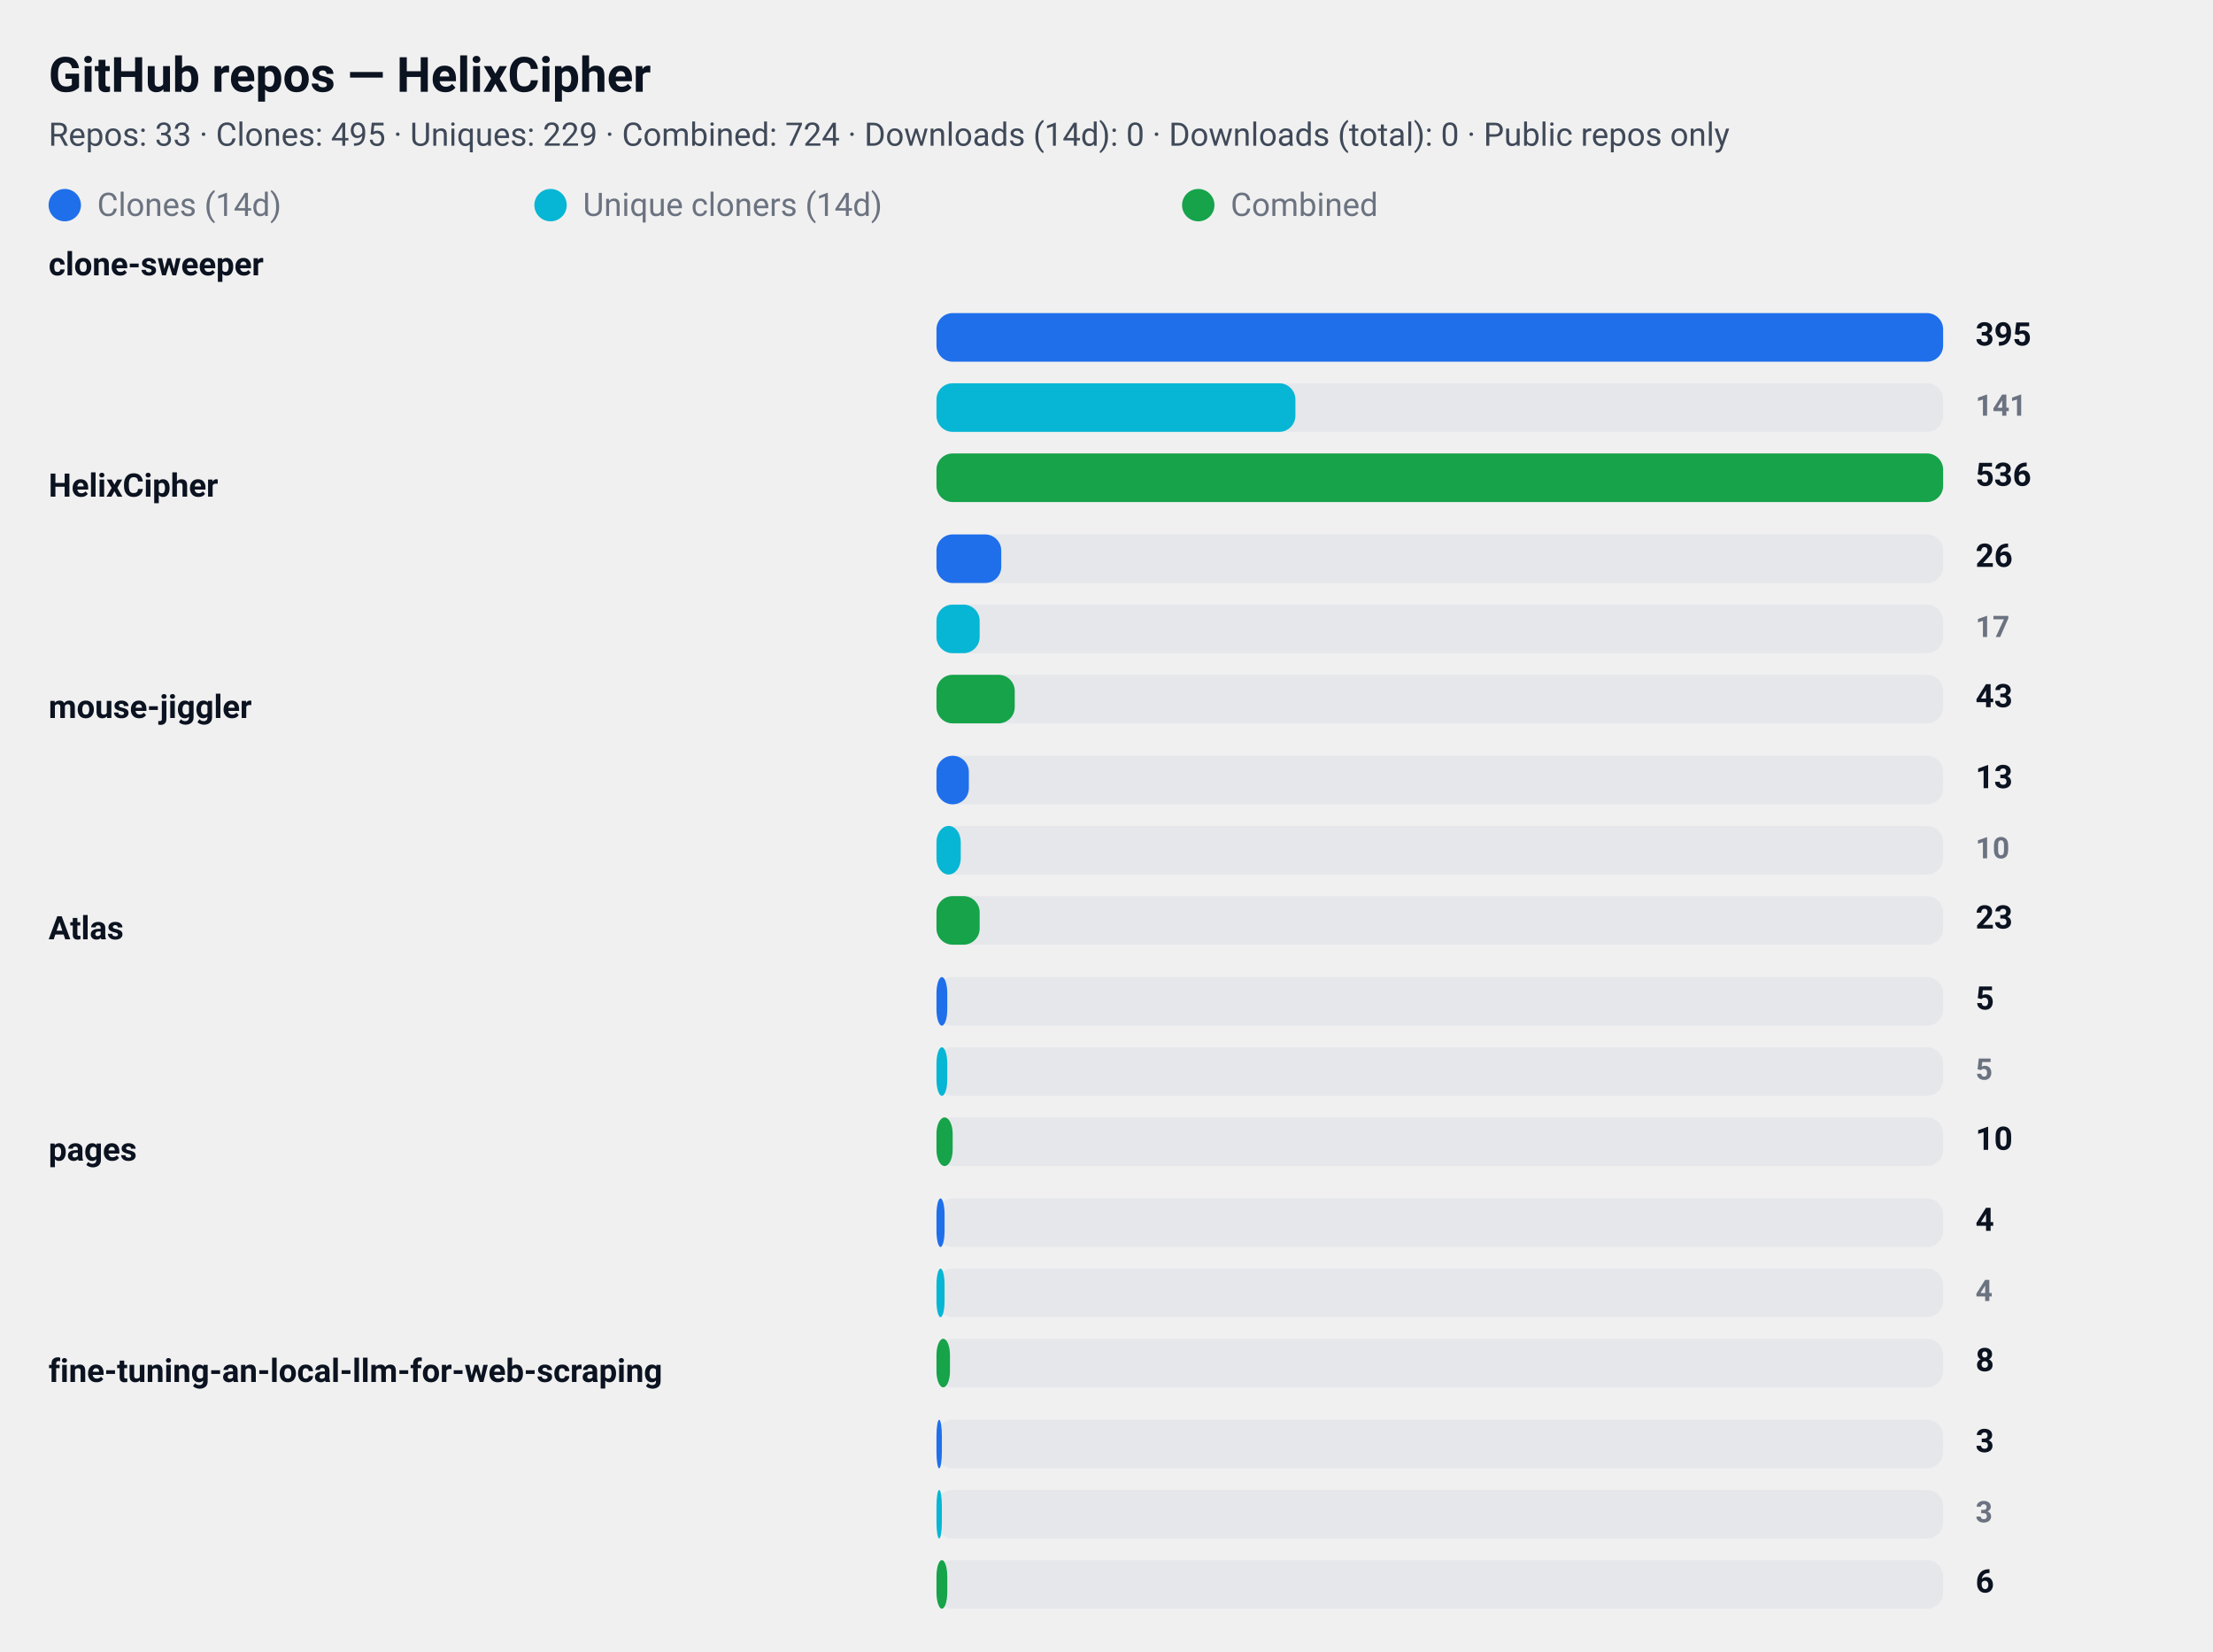
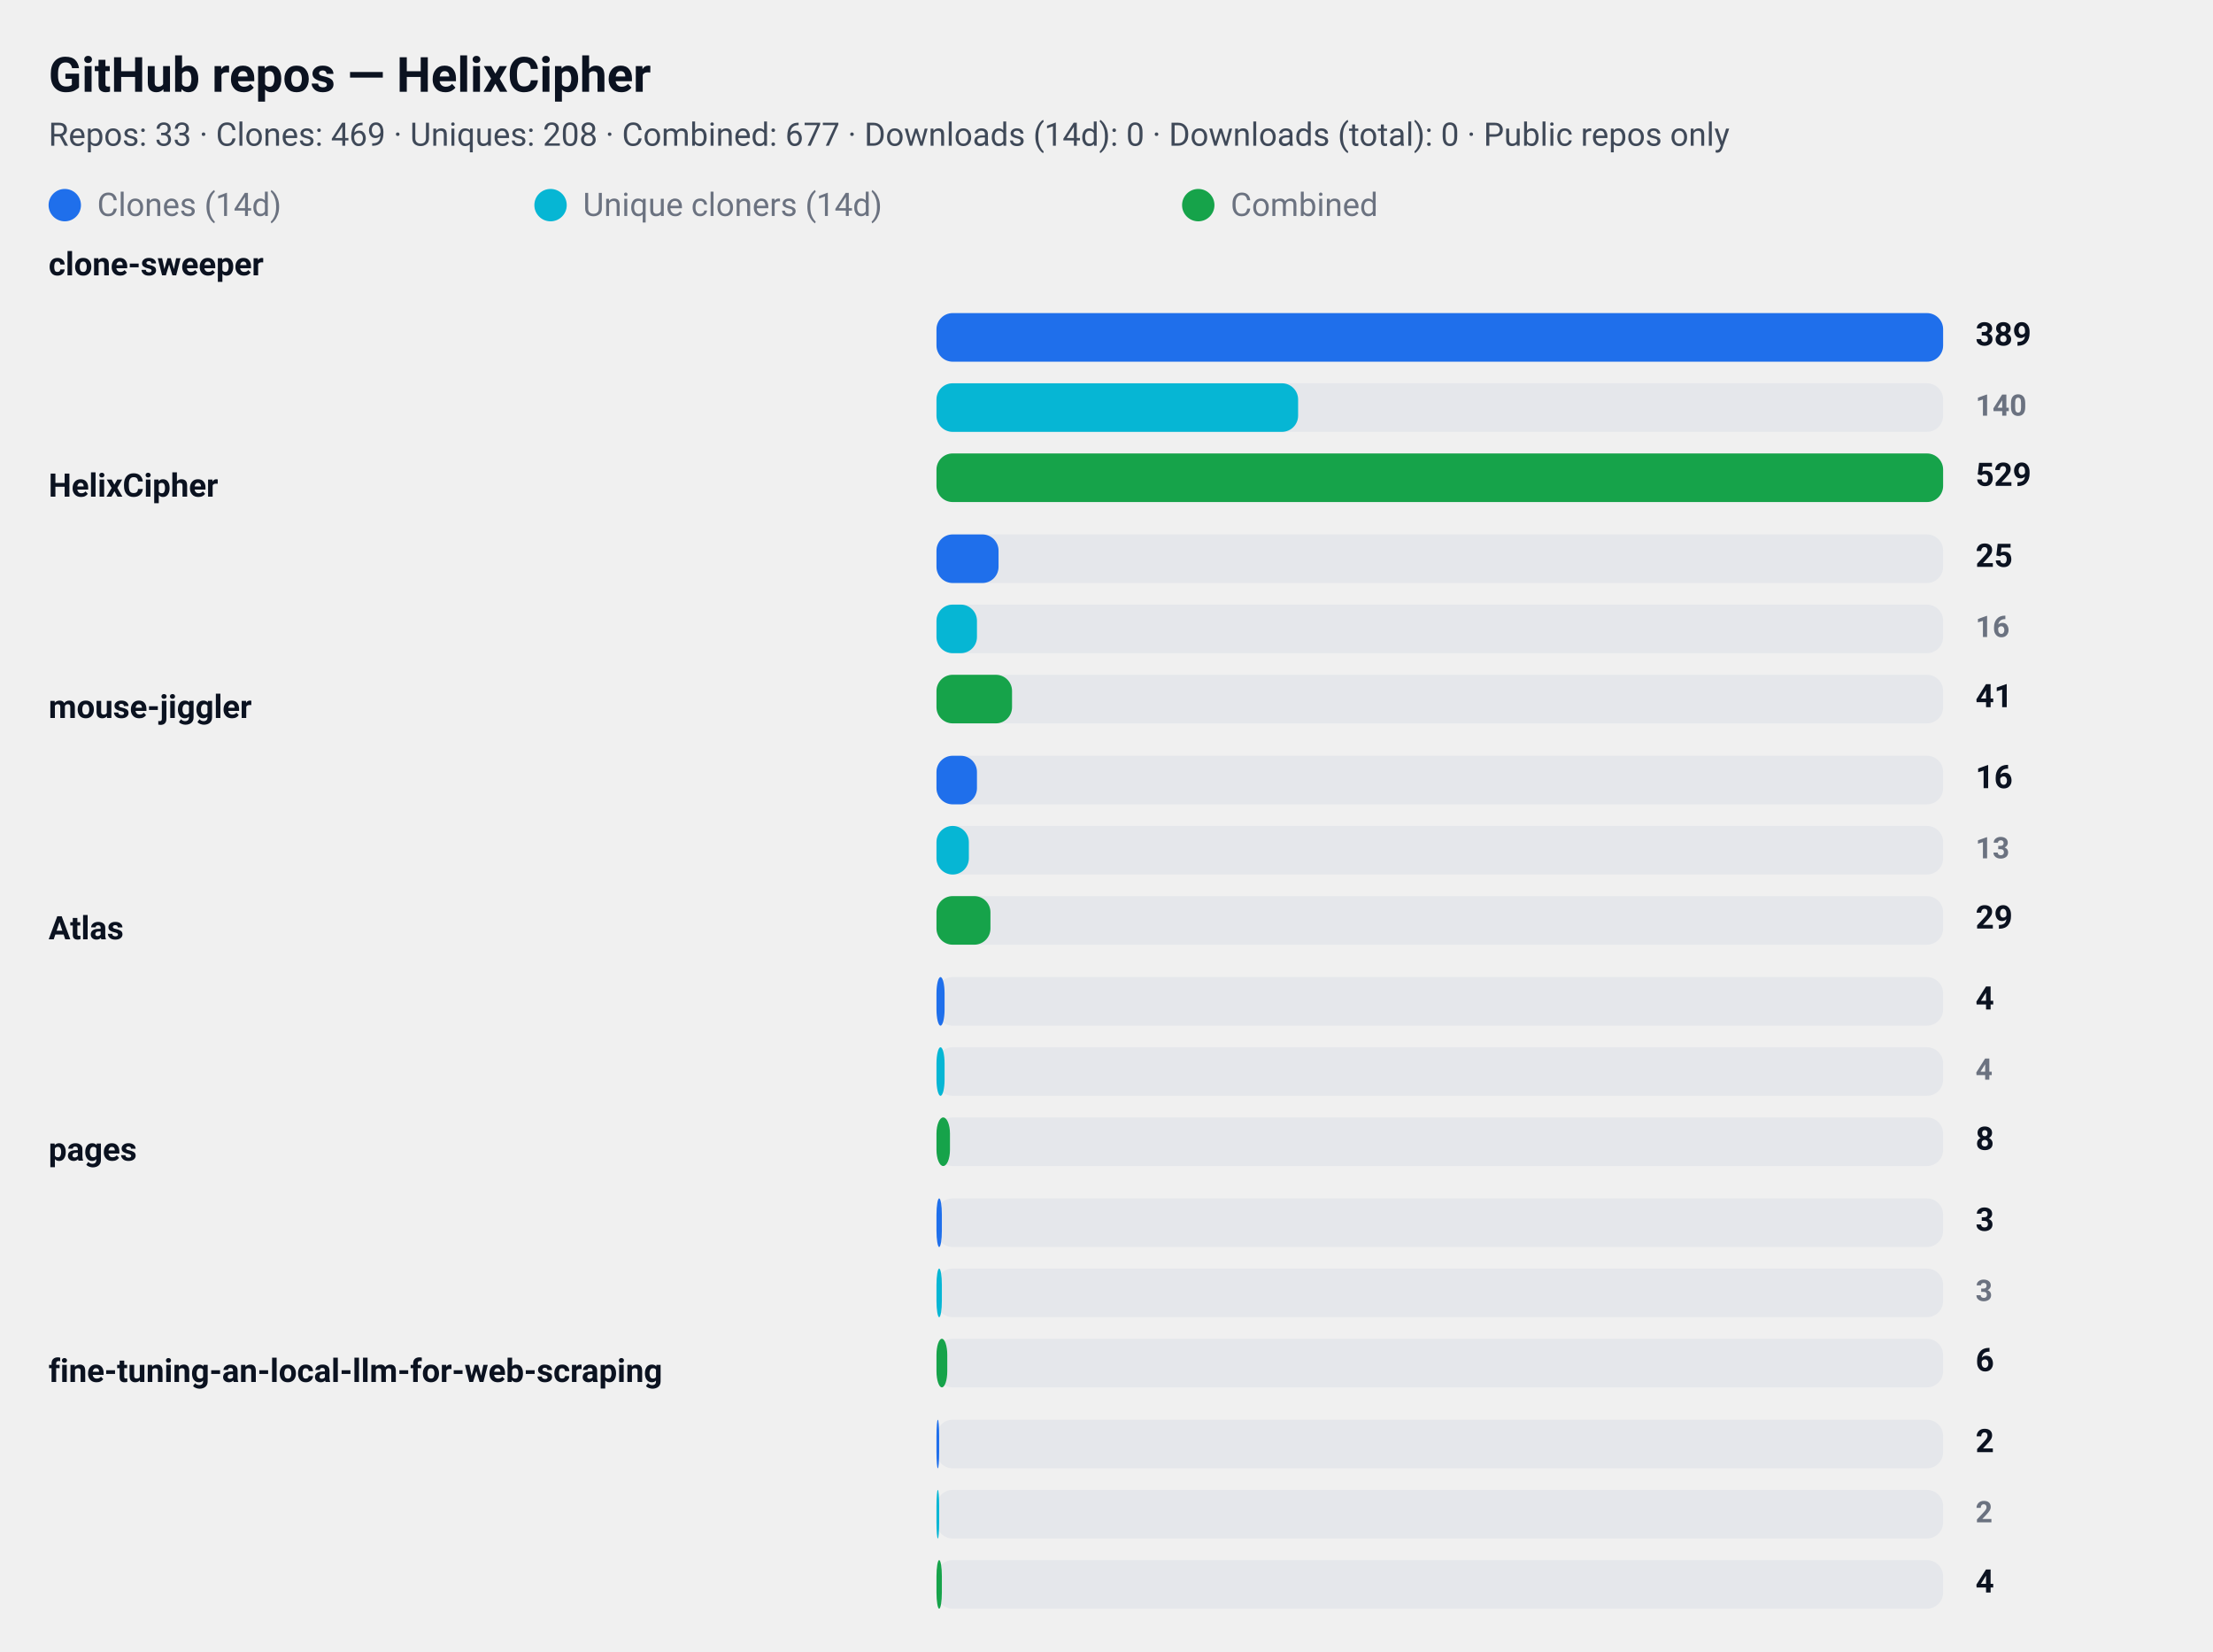
<svg xmlns="http://www.w3.org/2000/svg" width="820" height="612" viewBox="0 0 820 612" role="img" aria-label="GitHub repository clone statistics">
  <style>
  .card  { font-family: "Segoe UI", Roboto, "Helvetica Neue", Arial, sans-serif; }
  .title { font-weight: 700; font-size: 18px; fill: #0b1220; }
  .meta  { font-weight: 400; font-size: 12px; fill: #374151; opacity: 0.95; }
  .label { font-weight: 600; font-size: 12px; fill: #0b1220; }
  .count { font-weight: 700; font-size: 12px; fill: #0b1220; text-anchor: start; }
  .count-small { font-weight: 600; font-size: 11px; fill:#6b7280; text-anchor: start; }
  .muted { font-size:12px; fill:#6b7280; }

  .bar-clone { fill: #1f6feb; rx:6; }
  .bar-uniq  { fill: #06b6d4; rx:6; }
  .bar-comb  { fill: #16a34a; rx:6; }

  .bar-bg { fill: #e5e7eb; rx:6; }
  @media (prefers-color-scheme: dark) {
    .title, .meta, .label, .count, .count-small, .muted { fill: #ffffff; }
    .meta, .count-small { opacity: 0.9; }
  }
</style>
  <rect x="0" y="0" width="820" height="612" rx="12" fill="transparent" />
  <text x="18" y="34" class="title card">GitHub repos — HelixCipher</text>
-   <text x="18" y="54" class="meta card">Repos: 33 · Clones: 495 · Uniques: 229 · Combined: 724 · Downloads (14d): 0 · Downloads (total): 0 · Public repos only</text>
+   <text x="18" y="54" class="meta card">Repos: 33 · Clones: 469 · Uniques: 208 · Combined: 677 · Downloads (14d): 0 · Downloads (total): 0 · Public repos only</text>
  <g id="legend">
    <rect x="18" y="70" width="12" height="12" class="bar-clone" />
    <text x="36" y="80" class="muted card">Clones (14d)</text>
    <rect x="198" y="70" width="12" height="12" class="bar-uniq" />
    <text x="216" y="80" class="muted card">Unique cloners (14d)</text>
    <rect x="438" y="70" width="12" height="12" class="bar-comb" />
    <text x="456" y="80" class="muted card">Combined</text>
  </g>
  <text x="18" y="102" class="label card">clone-sweeper</text>
  <rect x="347" y="116" width="373" height="18" class="bar-bg" />
  <rect x="347" y="116" width="373" height="18" class="bar-clone" />
-   <text x="732" y="128" class="count card">395</text>
+   <text x="732" y="128" class="count card">389</text>
  <rect x="347" y="142" width="373" height="18" class="bar-bg" />
-   <rect x="347" y="142" width="133" height="18" class="bar-uniq" />
-   <text x="732" y="154" class="count-small card">141</text>
+   <rect x="347" y="142" width="134" height="18" class="bar-uniq" />
+   <text x="732" y="154" class="count-small card">140</text>
  <rect x="347" y="168" width="373" height="18" class="bar-bg" />
  <rect x="347" y="168" width="373" height="18" class="bar-comb" />
-   <text x="732" y="180" class="count card">536</text>
+   <text x="732" y="180" class="count card">529</text>
  <text x="18" y="184" class="label card">HelixCipher</text>
  <rect x="347" y="198" width="373" height="18" class="bar-bg" />
-   <rect x="347" y="198" width="24" height="18" class="bar-clone" />
-   <text x="732" y="210" class="count card">26</text>
+   <rect x="347" y="198" width="23" height="18" class="bar-clone" />
+   <text x="732" y="210" class="count card">25</text>
  <rect x="347" y="224" width="373" height="18" class="bar-bg" />
-   <rect x="347" y="224" width="16" height="18" class="bar-uniq" />
-   <text x="732" y="236" class="count-small card">17</text>
+   <rect x="347" y="224" width="15" height="18" class="bar-uniq" />
+   <text x="732" y="236" class="count-small card">16</text>
  <rect x="347" y="250" width="373" height="18" class="bar-bg" />
-   <rect x="347" y="250" width="29" height="18" class="bar-comb" />
-   <text x="732" y="262" class="count card">43</text>
+   <rect x="347" y="250" width="28" height="18" class="bar-comb" />
+   <text x="732" y="262" class="count card">41</text>
  <text x="18" y="266" class="label card">mouse-jiggler</text>
  <rect x="347" y="280" width="373" height="18" class="bar-bg" />
-   <rect x="347" y="280" width="12" height="18" class="bar-clone" />
-   <text x="732" y="292" class="count card">13</text>
+   <rect x="347" y="280" width="15" height="18" class="bar-clone" />
+   <text x="732" y="292" class="count card">16</text>
  <rect x="347" y="306" width="373" height="18" class="bar-bg" />
-   <rect x="347" y="306" width="9" height="18" class="bar-uniq" />
-   <text x="732" y="318" class="count-small card">10</text>
+   <rect x="347" y="306" width="12" height="18" class="bar-uniq" />
+   <text x="732" y="318" class="count-small card">13</text>
  <rect x="347" y="332" width="373" height="18" class="bar-bg" />
-   <rect x="347" y="332" width="16" height="18" class="bar-comb" />
-   <text x="732" y="344" class="count card">23</text>
+   <rect x="347" y="332" width="20" height="18" class="bar-comb" />
+   <text x="732" y="344" class="count card">29</text>
  <text x="18" y="348" class="label card">Atlas</text>
  <rect x="347" y="362" width="373" height="18" class="bar-bg" />
-   <rect x="347" y="362" width="4" height="18" class="bar-clone" />
-   <text x="732" y="374" class="count card">5</text>
+   <rect x="347" y="362" width="3" height="18" class="bar-clone" />
+   <text x="732" y="374" class="count card">4</text>
  <rect x="347" y="388" width="373" height="18" class="bar-bg" />
-   <rect x="347" y="388" width="4" height="18" class="bar-uniq" />
-   <text x="732" y="400" class="count-small card">5</text>
+   <rect x="347" y="388" width="3" height="18" class="bar-uniq" />
+   <text x="732" y="400" class="count-small card">4</text>
  <rect x="347" y="414" width="373" height="18" class="bar-bg" />
-   <rect x="347" y="414" width="6" height="18" class="bar-comb" />
-   <text x="732" y="426" class="count card">10</text>
+   <rect x="347" y="414" width="5" height="18" class="bar-comb" />
+   <text x="732" y="426" class="count card">8</text>
  <text x="18" y="430" class="label card">pages</text>
  <rect x="347" y="444" width="373" height="18" class="bar-bg" />
-   <rect x="347" y="444" width="3" height="18" class="bar-clone" />
-   <text x="732" y="456" class="count card">4</text>
+   <rect x="347" y="444" width="2" height="18" class="bar-clone" />
+   <text x="732" y="456" class="count card">3</text>
  <rect x="347" y="470" width="373" height="18" class="bar-bg" />
-   <rect x="347" y="470" width="3" height="18" class="bar-uniq" />
-   <text x="732" y="482" class="count-small card">4</text>
+   <rect x="347" y="470" width="2" height="18" class="bar-uniq" />
+   <text x="732" y="482" class="count-small card">3</text>
  <rect x="347" y="496" width="373" height="18" class="bar-bg" />
-   <rect x="347" y="496" width="5" height="18" class="bar-comb" />
-   <text x="732" y="508" class="count card">8</text>
+   <rect x="347" y="496" width="4" height="18" class="bar-comb" />
+   <text x="732" y="508" class="count card">6</text>
  <text x="18" y="512" class="label card">fine-tuning-an-local-llm-for-web-scraping</text>
  <rect x="347" y="526" width="373" height="18" class="bar-bg" />
-   <rect x="347" y="526" width="2" height="18" class="bar-clone" />
-   <text x="732" y="538" class="count card">3</text>
+   <rect x="347" y="526" width="1" height="18" class="bar-clone" />
+   <text x="732" y="538" class="count card">2</text>
  <rect x="347" y="552" width="373" height="18" class="bar-bg" />
-   <rect x="347" y="552" width="2" height="18" class="bar-uniq" />
-   <text x="732" y="564" class="count-small card">3</text>
+   <rect x="347" y="552" width="1" height="18" class="bar-uniq" />
+   <text x="732" y="564" class="count-small card">2</text>
  <rect x="347" y="578" width="373" height="18" class="bar-bg" />
-   <rect x="347" y="578" width="4" height="18" class="bar-comb" />
-   <text x="732" y="590" class="count card">6</text>
+   <rect x="347" y="578" width="2" height="18" class="bar-comb" />
+   <text x="732" y="590" class="count card">4</text>
</svg>
